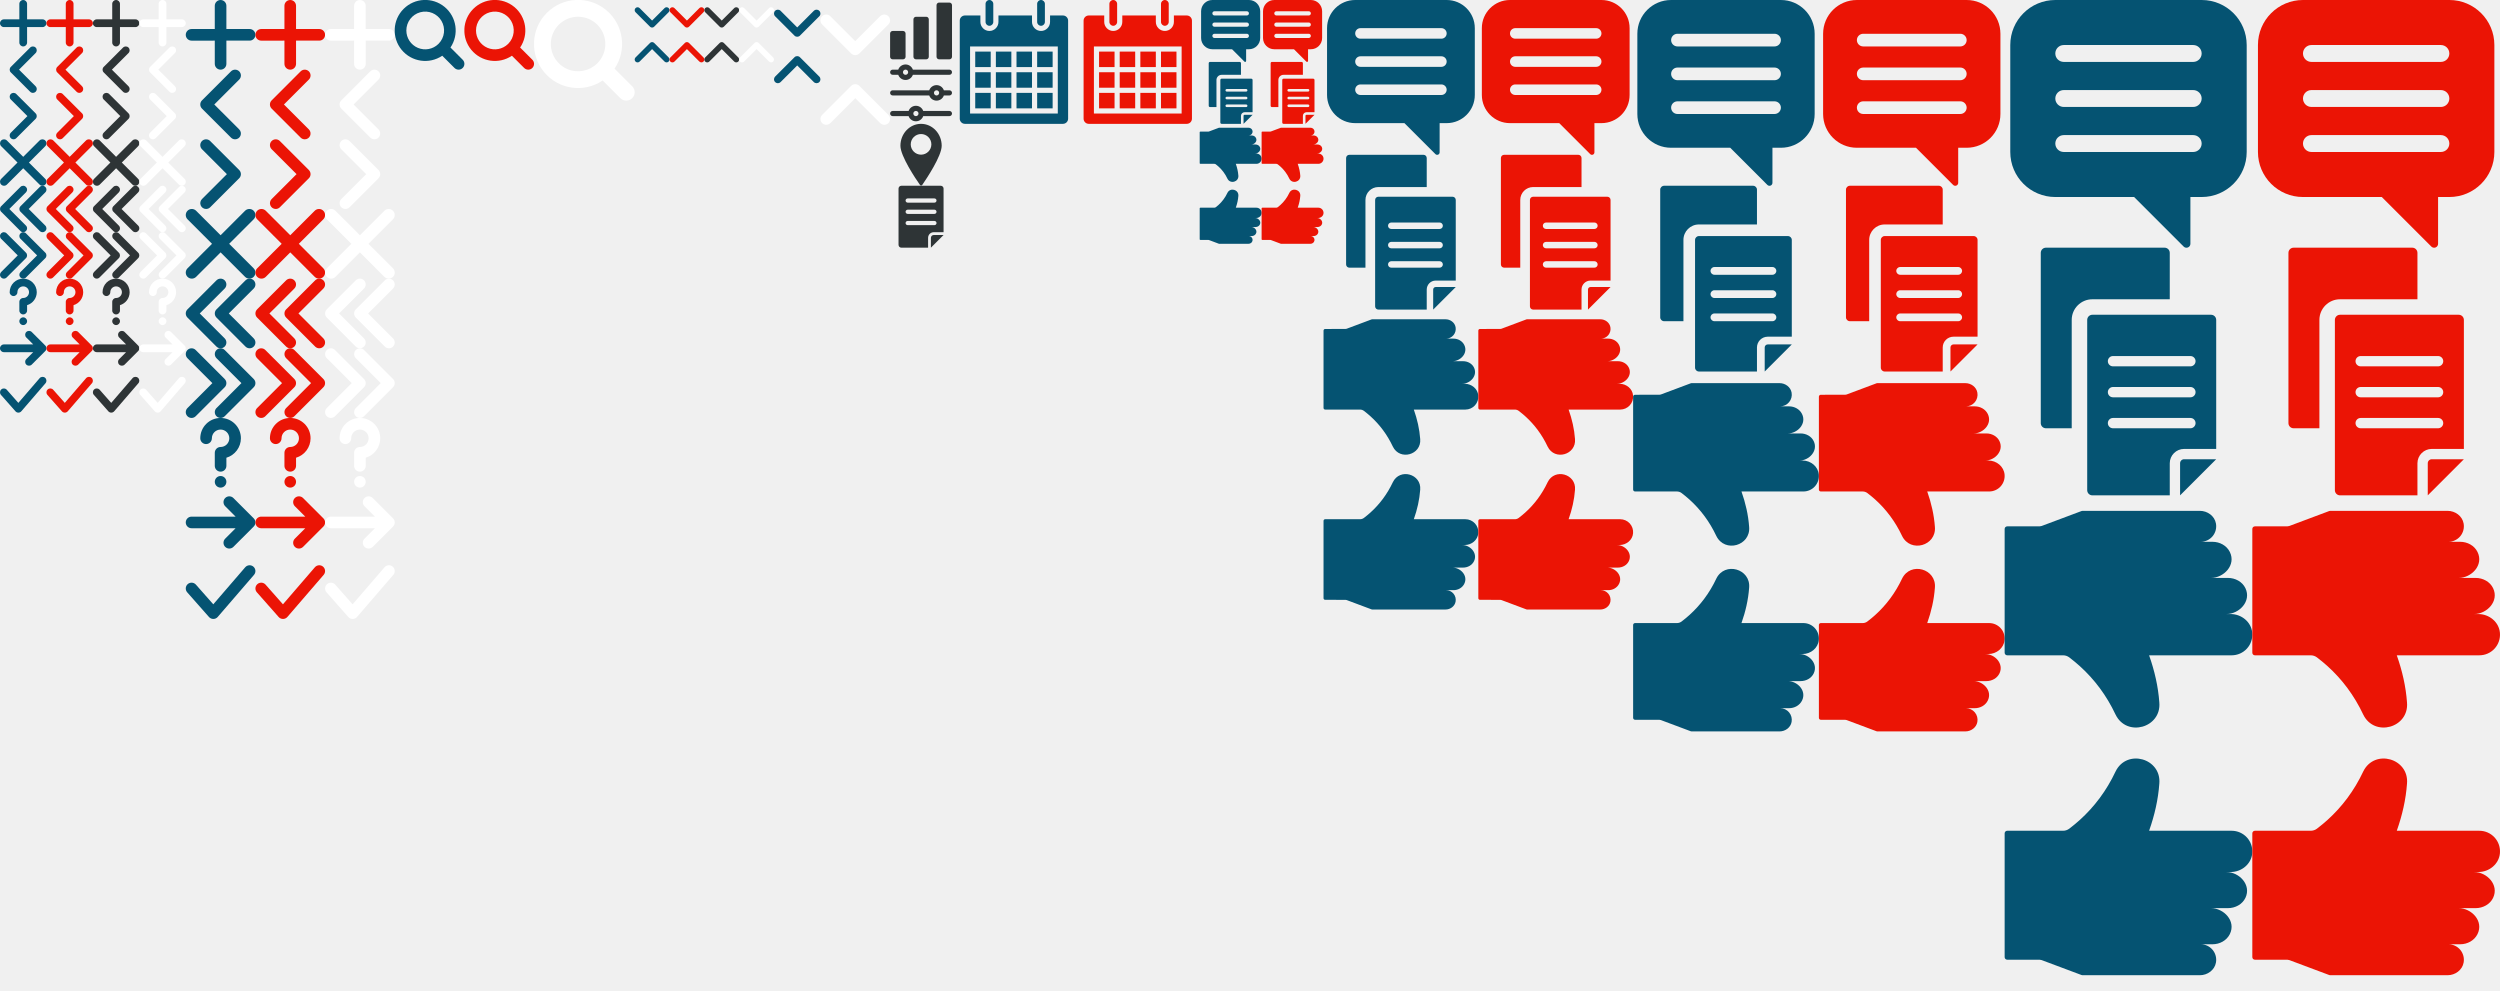
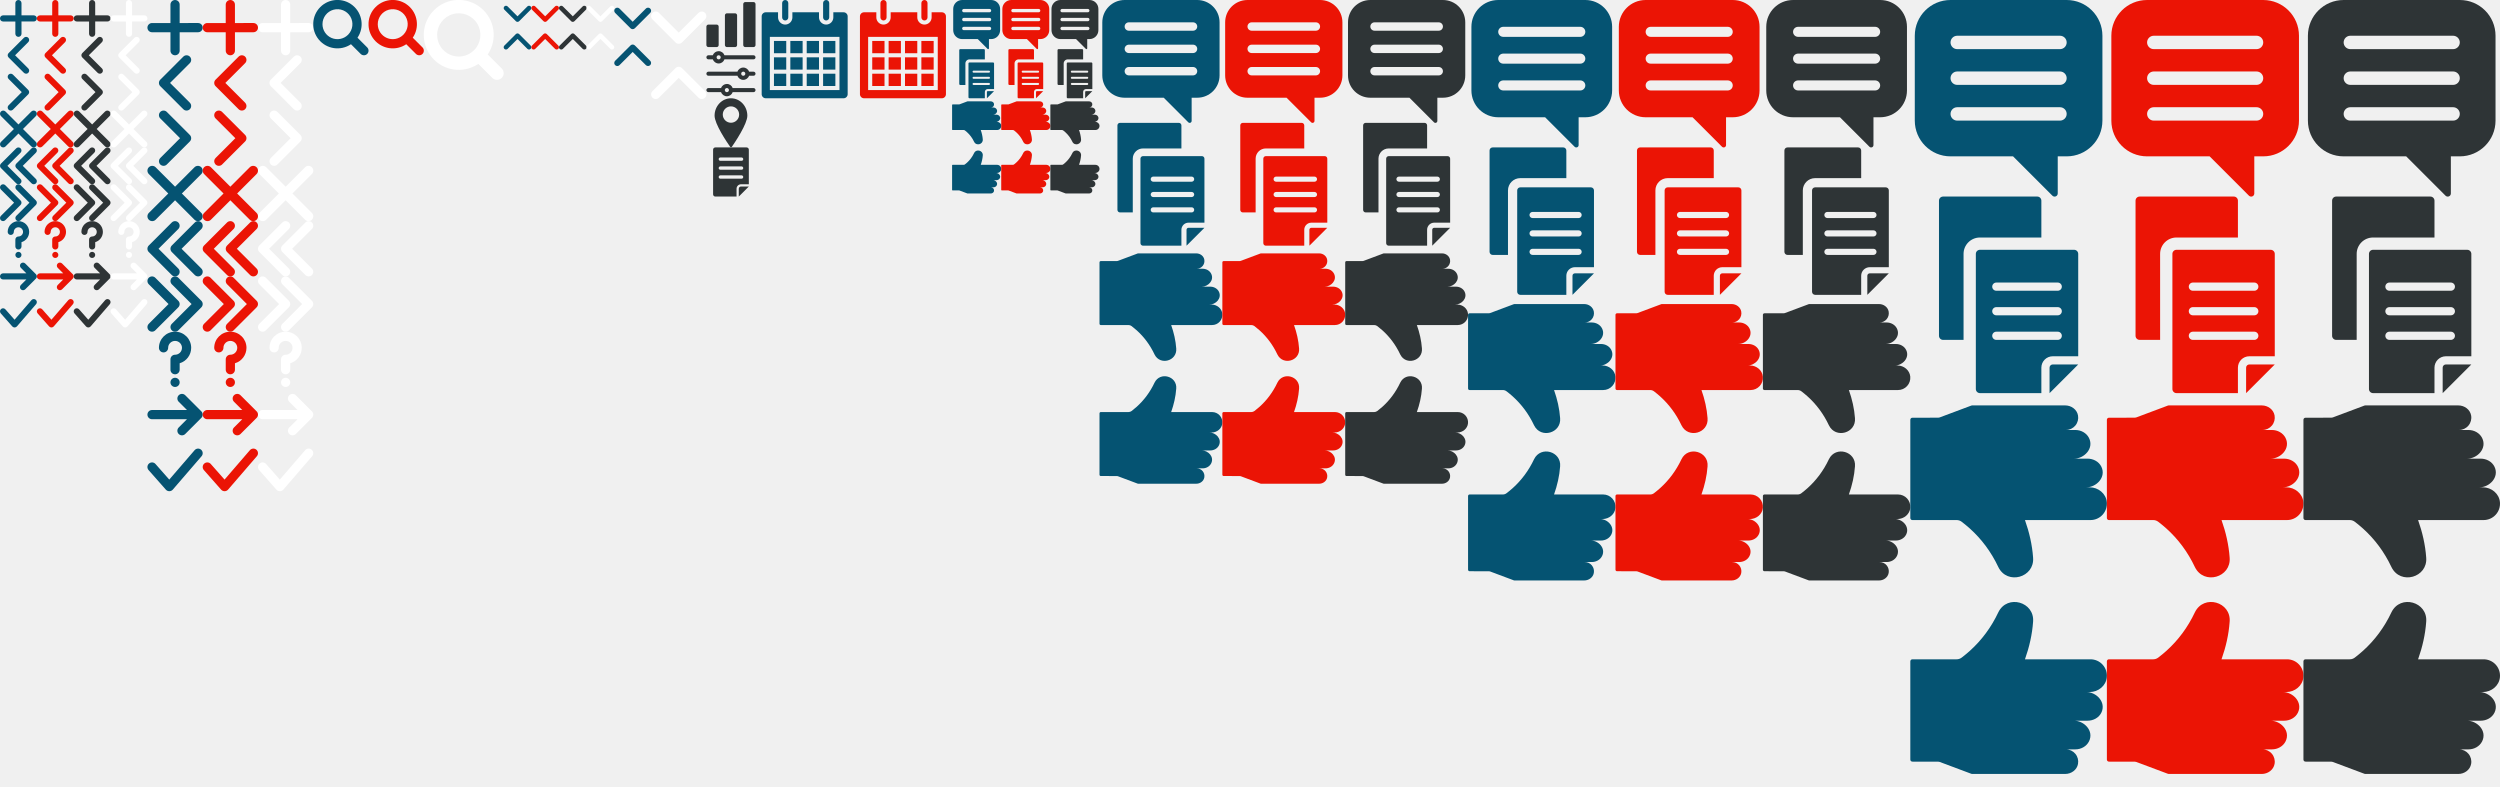
- <svg xmlns="http://www.w3.org/2000/svg" xmlns:xlink="http://www.w3.org/1999/xlink" viewBox="0 0 646 256" width="646" height="256">
+ <svg xmlns="http://www.w3.org/2000/svg" xmlns:xlink="http://www.w3.org/1999/xlink" viewBox="0 0 814 256" width="814" height="256">
  <style>
    .dark-blue { fill: #055372; }
    .dark-red { fill: #eb1405; }
    .dark-grey { fill: #2e3436; }
    .white { fill: white; }
  </style>
  <symbol id="common--add" viewBox="0 0 48 48">
    <path d="M44 19.996h-.001L27.995 20l-.003-16a4 4 0 0 0-4-3.999 4 4 0 0 0-4 4.001l.003 16-15.996.003a4 4 0 0 0 .001 8h.001L19.997 28 20 44A4 4 0 0 0 24 48h.001A4 4 0 0 0 28 43.999l-.003-16L44 27.996a4 4 0 0 0-.001-8z" />
  </symbol>
  <symbol id="common--arrow-left" viewBox="0 0 28 48">
    <path d="M24 48a3.989 3.989 0 01-2.828-1.172l-20-20a4 4 0 010-5.657l20-20a4 4 0 015.657 5.657L9.657 24 26.829 41.17A4 4 0 0124 48z" />
  </symbol>
  <symbol id="common--arrow-right" viewBox="0 0 28 48">
    <path d="M4 48a4 4 0 01-2.828-6.829L18.343 24 1.172 6.828a4 4 0 015.657-5.657l20 20a4 4 0 010 5.657l-20 20A3.989 3.989 0 014 48z" />
  </symbol>
  <symbol id="common--close" viewBox="0 0 46 46">
    <path d="M28.657 23L44.83 6.828a4 4 0 0 0-5.657-5.657L23 17.343 6.83 1.17a4 4 0 0 0-5.657 5.657L17.342 23 1.173 39.17a4 4 0 0 0 5.657 5.657L23 28.657l16.172 16.171a4 4 0 0 0 5.657-5.657z" />
  </symbol>
  <symbol id="common--double-arrow-left" viewBox="0 0 48 48">
    <path d="M23.992 47.996a3.99 3.99 0 01-2.828-1.171l-20-20c-1.552-1.552-1.552-4.106 0-5.657l20-20A3.998 3.998 0 0123.988 0c2.195 0 4 1.806 4 4 0 1.059-.42 2.075-1.167 2.825L9.649 23.996l17.172 17.172a4 4 0 011.172 2.828c0 2.194-1.806 4-4 4h-.001zm20.008 0a3.99 3.99 0 01-2.829-1.171l-20-20c-1.552-1.552-1.552-4.106 0-5.657l20-20A4 4 0 0143.995 0c2.195 0 4.001 1.806 4.001 4a4 4 0 01-1.168 2.825L29.656 23.996l17.172 17.172A4 4 0 0148 43.996c0 2.194-1.806 4-4 4z" />
  </symbol>
  <symbol id="common--double-arrow-right" viewBox="0 0 48 48">
    <path d="M4 47.996c-2.194 0-4-1.806-4-4a4 4 0 011.172-2.828l17.172-17.172L1.172 6.825A4 4 0 01.004 4c0-2.194 1.806-4 4.001-4a4 4 0 012.824 1.168l20 20c1.552 1.551 1.552 4.105 0 5.657l-20 20A3.99 3.99 0 014 47.996zm20.008 0h-.001c-2.194 0-4-1.806-4-4a4 4 0 011.172-2.828l17.172-17.172L21.179 6.825A4.004 4.004 0 0120.012 4c0-2.194 1.805-4 4-4 1.058 0 2.075.42 2.824 1.168l20 20c1.552 1.551 1.552 4.105 0 5.657l-20 20a3.99 3.99 0 01-2.828 1.171z" />
  </symbol>
  <symbol id="common--help" viewBox="0 0 28 48">
    <circle cx="14" cy="44" r="4" />
    <path d="M28 14a14 14 0 0 0-28 0 4 4 0 0 0 8 0 6 6 0 1 1 6 6 4 4 0 0 0-4 4v9a4 4 0 0 0 8 0v-5.59A14.02 14.02 0 0 0 28 14z" />
  </symbol>
  <symbol id="common--next" viewBox="0 0 48 36">
    <path d="M46.829 15.172l-14-14a4 4 0 0 0-5.658 5.656L34.343 14H4a4 4 0 0 0 0 8h30.343l-7.172 7.172a4 4 0 1 0 5.658 5.656l14-14a4 4 0 0 0 0-5.656z" />
  </symbol>
  <symbol id="common--selected" viewBox="0 0 48 37">
    <path d="M19 37a3.999 3.999 0 0 1-3-1.354l-15-17a4 4 0 0 1 6-5.293l11.965 13.56L40.97 1.389a4 4 0 0 1 6.06 5.223l-25 29A4 4 0 0 1 19.023 37z" />
  </symbol>
  <symbol id="group-common" viewBox="0 0 48 432">
    <use xlink:href="#common--add" width="48" height="48" />
    <use xlink:href="#common--arrow-left" width="48" height="48" y="48" />
    <use xlink:href="#common--arrow-right" width="48" height="48" y="96" />
    <use xlink:href="#common--close" width="48" height="48" y="144" />
    <use xlink:href="#common--double-arrow-left" width="48" height="48" y="192" />
    <use xlink:href="#common--double-arrow-right" width="48" height="48" y="240" />
    <use xlink:href="#common--help" width="48" height="48" y="288" />
    <use xlink:href="#common--next" width="48" height="48" y="336" />
    <use xlink:href="#common--selected" width="48" height="48" y="384" />
  </symbol>
  <symbol id="group-common--12" viewBox="0 0 48 108">
    <use xlink:href="#group-common" width="12" height="108" class="dark-blue" />
    <use xlink:href="#group-common" width="12" height="108" x="12" class="dark-red" />
    <use xlink:href="#group-common" width="12" height="108" x="24" class="dark-grey" />
    <use xlink:href="#group-common" width="12" height="108" x="36" class="white" />
  </symbol>
  <symbol id="group-common--18" viewBox="0 0 54 162">
    <use xlink:href="#group-common" width="18" height="162" class="dark-blue" />
    <use xlink:href="#group-common" width="18" height="162" x="18" class="dark-red" />
    <use xlink:href="#group-common" width="18" height="162" x="36" class="white" />
  </symbol>
  <symbol id="search--search" viewBox="0 0 48 48">
    <path d="M46.829 41.172L38.4 32.744a21.018 21.018 0 1 0-5.657 5.657l8.427 8.427a4 4 0 0 0 5.658-5.656zM8 21a13 13 0 1 1 22.325 9.046c-.05.045-.106.078-.154.126s-.08.104-.125.154A12.992 12.992 0 0 1 8 21z" />
  </symbol>
  <symbol id="group-search" viewBox="0 0 48 48">
    <use xlink:href="#search--search" width="48" height="48" />
  </symbol>
  <symbol id="group-search--18" viewBox="0 0 36 18">
    <use xlink:href="#group-search" width="18" height="18" class="dark-blue" />
    <use xlink:href="#group-search" width="18" height="18" x="18" class="dark-red" />
  </symbol>
  <symbol id="group-search--26" viewBox="0 0 26 26">
    <use xlink:href="#group-search" width="26" height="26" class="white" />
  </symbol>
  <symbol id="toggle--down" viewBox="0 0 48 28">
    <path d="M48 4a3.989 3.989 0 0 1-1.172 2.829l-20 20a4 4 0 0 1-5.657 0l-20-20a4 4 0 0 1 5.657-5.657L24 18.343 41.17 1.172A4 4 0 0 1 48 4z" />
  </symbol>
  <symbol id="toggle--up" viewBox="0 0 48 28">
    <path d="M0 24a3.989 3.989 0 0 1 1.171-2.828l20-20a4 4 0 0 1 5.658 0l20 20a4 4 0 1 1-5.658 5.657L24 9.657 6.829 26.829A4 4 0 0 1 0 24z" />
  </symbol>
  <symbol id="group-toggle" viewBox="0 0 48 96">
    <use xlink:href="#toggle--down" width="48" height="48" />
    <use xlink:href="#toggle--up" width="48" height="48" y="48" />
  </symbol>
  <symbol id="group-toggle--9" viewBox="0 0 36 18">
    <use xlink:href="#group-toggle" width="9" height="18" class="dark-blue" />
    <use xlink:href="#group-toggle" width="9" height="18" x="9" class="dark-red" />
    <use xlink:href="#group-toggle" width="9" height="18" x="18" class="dark-grey" />
    <use xlink:href="#group-toggle" width="9" height="18" x="27" class="white" />
  </symbol>
  <symbol id="group-toggle--12" viewBox="0 0 12 24">
    <use xlink:href="#group-toggle" width="12" height="24" class="dark-blue" />
  </symbol>
  <symbol id="group-toggle--18" viewBox="0 0 18 36">
    <use xlink:href="#group-toggle" width="18" height="36" class="white" />
  </symbol>
  <symbol id="content--infographic" viewBox="0 0 48 48">
    <path d="M10 24H2c-1.1 0-2 .9-2 2v18c0 1.1.9 2 2 2h8c1.1 0 2-.9 2-2V26c0-1.1-.9-2-2-2zM28 13h-7.9c-1.1 0-2 .9-2 2v29c0 1.1.9 2 2 2H28c1.1 0 2-.9 2-2V15c0-1.1-.9-2-2-2zM46 2h-8c-1.1 0-2 .9-2 2v40c0 1.1.9 2 2 2h8c1.1 0 2-.9 2-2V4c0-1.1-.9-2-2-2z" />
  </symbol>
  <symbol id="content--interactive" viewBox="0 0 48 44.064">
    <path d="M2 8.017h4.317a6.007 6.007 0 0011.334 0H46a2 2 0 000-4H17.651a6.006 6.006 0 00-11.334 0H2a2 2 0 000 4zM11.984 4a2.016 2.016 0 11-2.016 2.017A2.018 2.018 0 0111.984 4zM46 36.049H25.683a6.006 6.006 0 00-11.334 0H2a2 2 0 000 4h12.349a6.007 6.007 0 0011.334 0H46a2 2 0 000-4zm-25.984 4.015a2.016 2.016 0 112.016-2.015 2.018 2.018 0 01-2.016 2.015zM46 20.032h-4.317a6.007 6.007 0 00-11.334 0H2a2 2 0 000 4h28.349a6.006 6.006 0 0011.334 0H46a2 2 0 000-4zm-9.984 4.017a2.016 2.016 0 112.016-2.017 2.018 2.018 0 01-2.016 2.017z" />
  </symbol>
  <symbol id="content--map" viewBox="0 0 48 48">
    <path d="M24 0C15.2 0 8 7.6 8 17c0 8 11.8 25.6 15.2 30.4.4.6 1.3.6 1.7 0C28.2 42.6 40 25 40 17c0-9.4-7.2-17-16-17zm0 23.9c-4.4 0-8-3.6-8-8s3.6-8 8-8 8 3.6 8 8-3.6 8-8 8z" />
  </symbol>
  <symbol id="content--report" viewBox="0 0 32 44">
    <path d="M30 0H2a2.006 2.006 0 0 0-2 2v40a2.006 2.006 0 0 0 2 2h19v-7a3.999 3.999 0 0 1 4-4h7V2a2.006 2.006 0 0 0-2-2zm-4.5 28h-19a1.5 1.5 0 0 1 0-3h19a1.5 1.5 0 0 1 0 3zm0-8h-19a1.5 1.5 0 0 1 0-3h19a1.5 1.5 0 0 1 0 3zm0-8h-19a1.5 1.5 0 0 1 0-3h19a1.5 1.5 0 0 1 0 3z" />
    <path d="M23 37v7l9-9h-7a2.006 2.006 0 0 0-2 2z" />
  </symbol>
  <symbol id="group-content" viewBox="0 0 48 192">
    <use xlink:href="#content--infographic" width="48" height="48" />
    <use xlink:href="#content--interactive" width="48" height="48" y="48" />
    <use xlink:href="#content--map" width="48" height="48" y="96" />
    <use xlink:href="#content--report" width="48" height="48" y="144" />
  </symbol>
  <symbol id="group-content--16" viewBox="0 0 16 64">
    <use xlink:href="#group-content" width="16" height="64" class="dark-grey" />
  </symbol>
  <symbol id="datepicker--datepicker" viewBox="0 0 42 48">
    <path d="M40 6h-5v2.5c0 1.92-1.58 3.5-3.5 3.5S28 10.42 28 8.5V6H15v2.5c0 1.92-1.58 3.5-3.5 3.5S8 10.42 8 8.5V6H1.993C.9 6 0 6.9 0 7.993V46.007C0 47.1.9 48 1.993 48H40.007C41.1 48 42 47.1 42 46.007V7.993C42 6.9 41.1 6 40.007 6H40Zm-2 38H4V18h34v26Z" />
    <path d="M11.498 10h.004C12.324 10 13 9.324 13 8.502V1.5c0-.823-.677-1.5-1.5-1.5S10 .677 10 1.5v7.002c0 .822.676 1.498 1.498 1.498Zm20 0h.004C32.324 10 33 9.324 33 8.502V1.5c0-.823-.677-1.5-1.5-1.5S30 .677 30 1.5v7.002c0 .822.676 1.498 1.498 1.498Z" />
    <path d="M6 20h6v6H6zM14 20h6v6h-6zM22 20h6v6h-6zM30 20h6v6h-6zM6 28h6v6H6zM14 28h6v6h-6zM22 28h6v6h-6zM30 28h6v6h-6zM6 36h6v6H6zM14 36h6v6h-6zM22 36h6v6h-6zM30 36h6v6h-6z" />
  </symbol>
  <symbol id="group-datepicker" viewBox="0 0 48 48">
    <use xlink:href="#datepicker--datepicker" width="48" height="48" />
  </symbol>
  <symbol id="group-datepicker--32" viewBox="0 0 64 32">
    <use xlink:href="#group-datepicker" width="32" height="32" class="dark-blue" />
    <use xlink:href="#group-datepicker" width="32" height="32" x="32" class="dark-red" />
  </symbol>
  <symbol id="chat--chat" viewBox="0 0 42 44">
    <path d="M34 0H8a8 8 0 0 0-8 8v19a8 8 0 0 0 8 8h14l8.805 8.805A.7.7 0 0 0 32 43.31V35h2a8 8 0 0 0 8-8V8a8 8 0 0 0-8-8Zm-1.5 27h-23a1.5 1.5 0 0 1 0-3h23a1.5 1.5 0 0 1 0 3Zm0-8h-23a1.5 1.5 0 0 1 0-3h23a1.5 1.5 0 0 1 0 3Zm0-8h-23a1.5 1.5 0 0 1 0-3h23a1.5 1.5 0 0 1 0 3Z" />
  </symbol>
  <symbol id="chat--copy" viewBox="0 0 34 48">
    <path d="M27.78 41a.781.781 0 0 0-.78.78V48l7-7h-6.22zM25 10V1a1.003 1.003 0 0 0-1-1H1a1.003 1.003 0 0 0-1 1v33a1.003 1.003 0 0 0 1 1h5V14a3.999 3.999 0 0 1 4-4z" />
    <path d="M33 13H10a1.003 1.003 0 0 0-1 1v33a1.003 1.003 0 0 0 1 1h15v-6.22A2.787 2.787 0 0 1 27.78 39H34V14a1.003 1.003 0 0 0-1-1zm-4 22H14a1 1 0 0 1 0-2h15a1 1 0 0 1 0 2zm0-6H14a1 1 0 0 1 0-2h15a1 1 0 0 1 0 2zm0-6H14a1 1 0 0 1 0-2h15a1 1 0 0 1 0 2z" />
  </symbol>
  <symbol id="chat--thumbs-down" viewBox="0 0 48 41.996">
    <path d="M43 20h.798c2.109 0 4.007 1.54 4.187 3.642a4.002 4.002 0 0 1-3.986 4.355H27.996c1.058 2.99 1.763 6.06 1.982 9.141.428 4.895-6.306 6.81-8.485 2.34-1.743-3.698-4.078-6.815-6.929-9.39a33.408 33.408 0 0 0-2.024-1.676c-.35-.27-.781-.415-1.223-.415H.5a.5.5 0 0 1-.5-.5V3.507a.5.5 0 0 1 .5-.5l6.321-.01.35-.064L14.914.032 15.091 0h22.744c1.48 0 2.86.995 3.115 2.453A3.008 3.008 0 0 1 38 6h2.295c1.383 0 2.72.715 3.338 1.952C44.918 10.52 42.431 13 40 13h3.28c1.405 0 2.775.722 3.382 1.989C47.883 17.539 45.417 20 43 20Z" />
  </symbol>
  <symbol id="chat--thumbs-up" viewBox="0 0 48 41.996">
    <path d="M43 21.996h.798c2.109 0 4.007-1.54 4.187-3.641a4.002 4.002 0 0 0-3.986-4.356H27.996c1.058-2.99 1.763-6.06 1.982-9.141.428-4.895-6.306-6.81-8.485-2.34-1.743 3.698-4.078 6.815-6.929 9.39a33.408 33.408 0 0 1-2.024 1.676c-.35.27-.781.415-1.223.415H.5a.5.5 0 0 0-.5.5v23.99a.5.5 0 0 0 .5.5l6.321.01.35.064 7.744 2.901.176.032h22.744c1.48 0 2.86-.995 3.115-2.452A3.008 3.008 0 0 0 38 35.996h2.295c1.383 0 2.72-.715 3.338-1.952 1.284-2.567-1.203-5.048-3.634-5.048h3.28c1.405 0 2.775-.722 3.382-1.989 1.221-2.55-1.245-5.01-3.662-5.01Z" />
  </symbol>
  <symbol id="group-chat" viewBox="0 0 48 192">
    <use xlink:href="#chat--chat" width="48" height="48" />
    <use xlink:href="#chat--copy" width="48" height="48" y="48" />
    <use xlink:href="#chat--thumbs-down" width="48" height="48" y="96" />
    <use xlink:href="#chat--thumbs-up" width="48" height="48" y="144" />
  </symbol>
-   <symbol id="group-chat--16" viewBox="0 0 32 64">
+   <symbol id="group-chat--16" viewBox="0 0 48 64">
    <use xlink:href="#group-chat" width="16" height="64" class="dark-blue" />
    <use xlink:href="#group-chat" width="16" height="64" x="16" class="dark-red" />
+     <use xlink:href="#group-chat" width="16" height="64" x="32" class="dark-grey" />
  </symbol>
-   <symbol id="group-chat--40" viewBox="0 0 80 160">
+   <symbol id="group-chat--40" viewBox="0 0 120 160">
    <use xlink:href="#group-chat" width="40" height="160" class="dark-blue" />
    <use xlink:href="#group-chat" width="40" height="160" x="40" class="dark-red" />
+     <use xlink:href="#group-chat" width="40" height="160" x="80" class="dark-grey" />
  </symbol>
-   <symbol id="group-chat--48" viewBox="0 0 96 192">
+   <symbol id="group-chat--48" viewBox="0 0 144 192">
    <use xlink:href="#group-chat" width="48" height="192" class="dark-blue" />
    <use xlink:href="#group-chat" width="48" height="192" x="48" class="dark-red" />
+     <use xlink:href="#group-chat" width="48" height="192" x="96" class="dark-grey" />
  </symbol>
-   <symbol id="group-chat--64" viewBox="0 0 128 256">
+   <symbol id="group-chat--64" viewBox="0 0 192 256">
    <use xlink:href="#group-chat" width="64" height="256" class="dark-blue" />
    <use xlink:href="#group-chat" width="64" height="256" x="64" class="dark-red" />
+     <use xlink:href="#group-chat" width="64" height="256" x="128" class="dark-grey" />
  </symbol>
  <use xlink:href="#group-common--12" width="48" height="108" />
  <use xlink:href="#group-common--18" width="54" height="162" x="48" />
  <use xlink:href="#group-search--18" width="36" height="18" x="102" />
  <use xlink:href="#group-search--26" width="26" height="26" x="138" />
  <use xlink:href="#group-toggle--9" width="36" height="18" x="164" />
  <use xlink:href="#group-toggle--12" width="12" height="24" x="200" />
  <use xlink:href="#group-toggle--18" width="18" height="36" x="212" />
  <use xlink:href="#group-content--16" width="16" height="64" x="230" />
  <use xlink:href="#group-datepicker--32" width="64" height="32" x="246" />
-   <use xlink:href="#group-chat--16" width="32" height="64" x="310" />
-   <use xlink:href="#group-chat--40" width="80" height="160" x="342" />
-   <use xlink:href="#group-chat--48" width="96" height="192" x="422" />
-   <use xlink:href="#group-chat--64" width="128" height="256" x="518" />
+   <use xlink:href="#group-chat--16" width="48" height="64" x="310" />
+   <use xlink:href="#group-chat--40" width="120" height="160" x="358" />
+   <use xlink:href="#group-chat--48" width="144" height="192" x="478" />
+   <use xlink:href="#group-chat--64" width="192" height="256" x="622" />
</svg>
